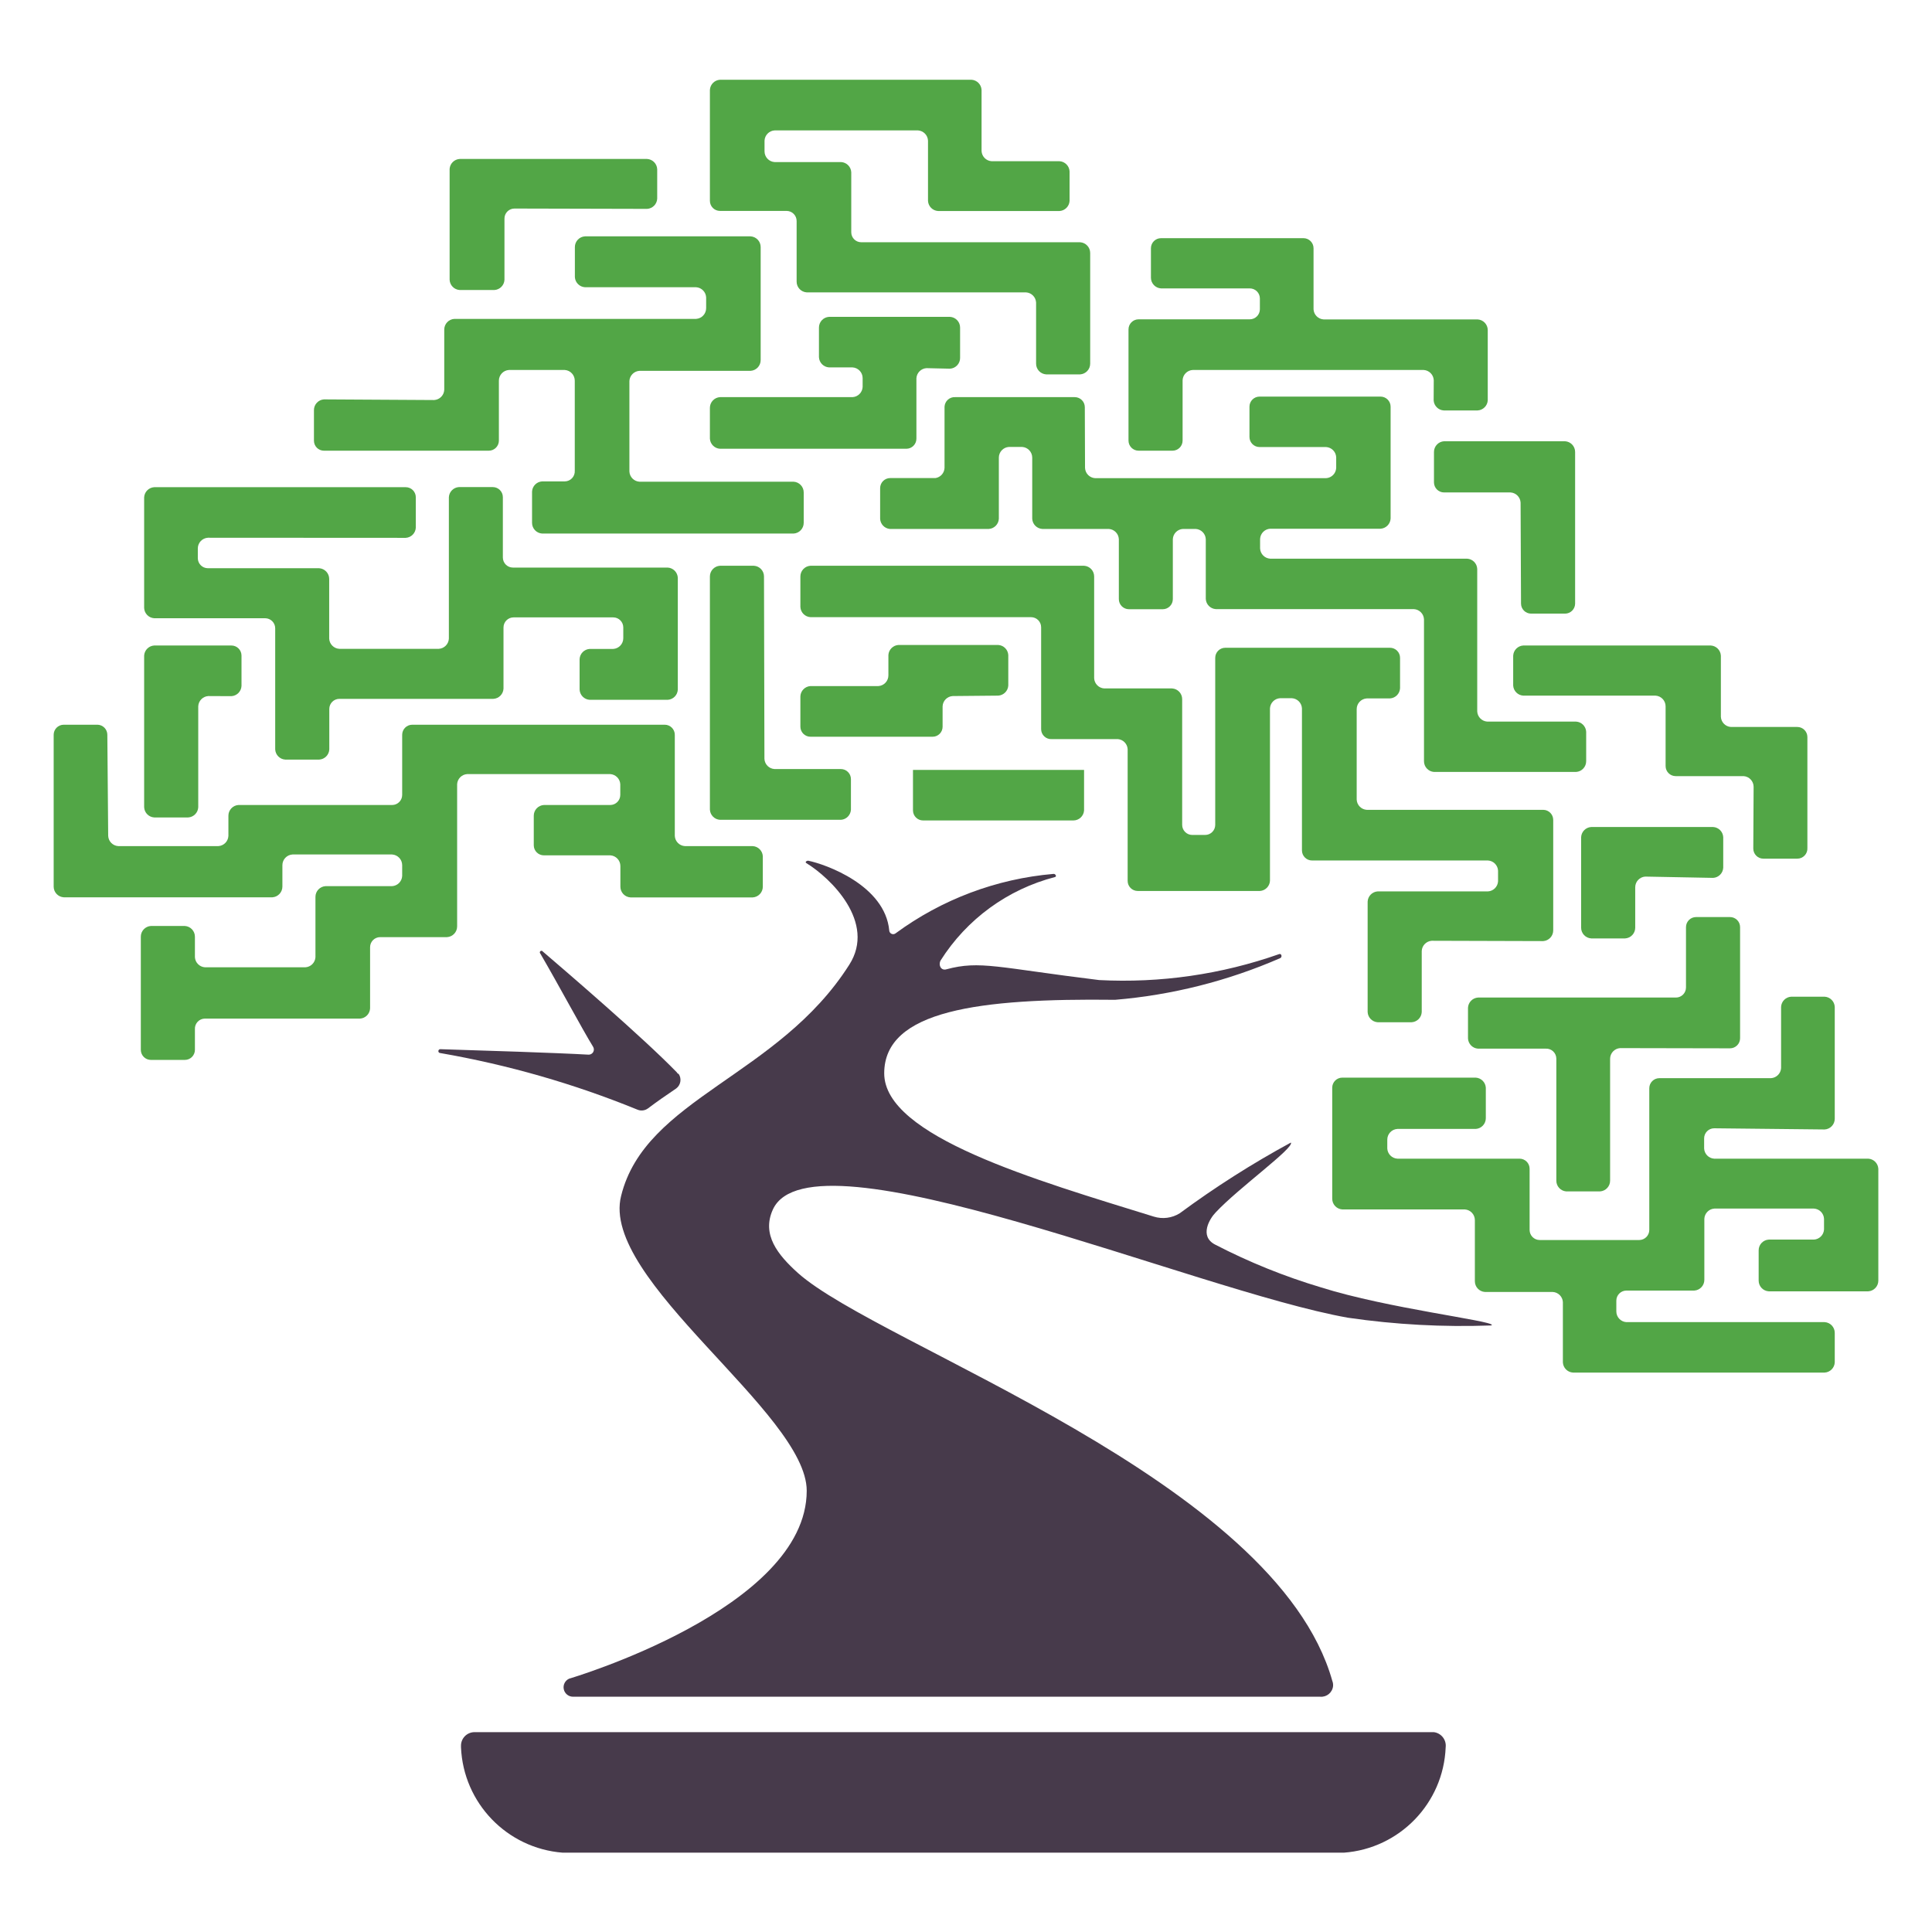
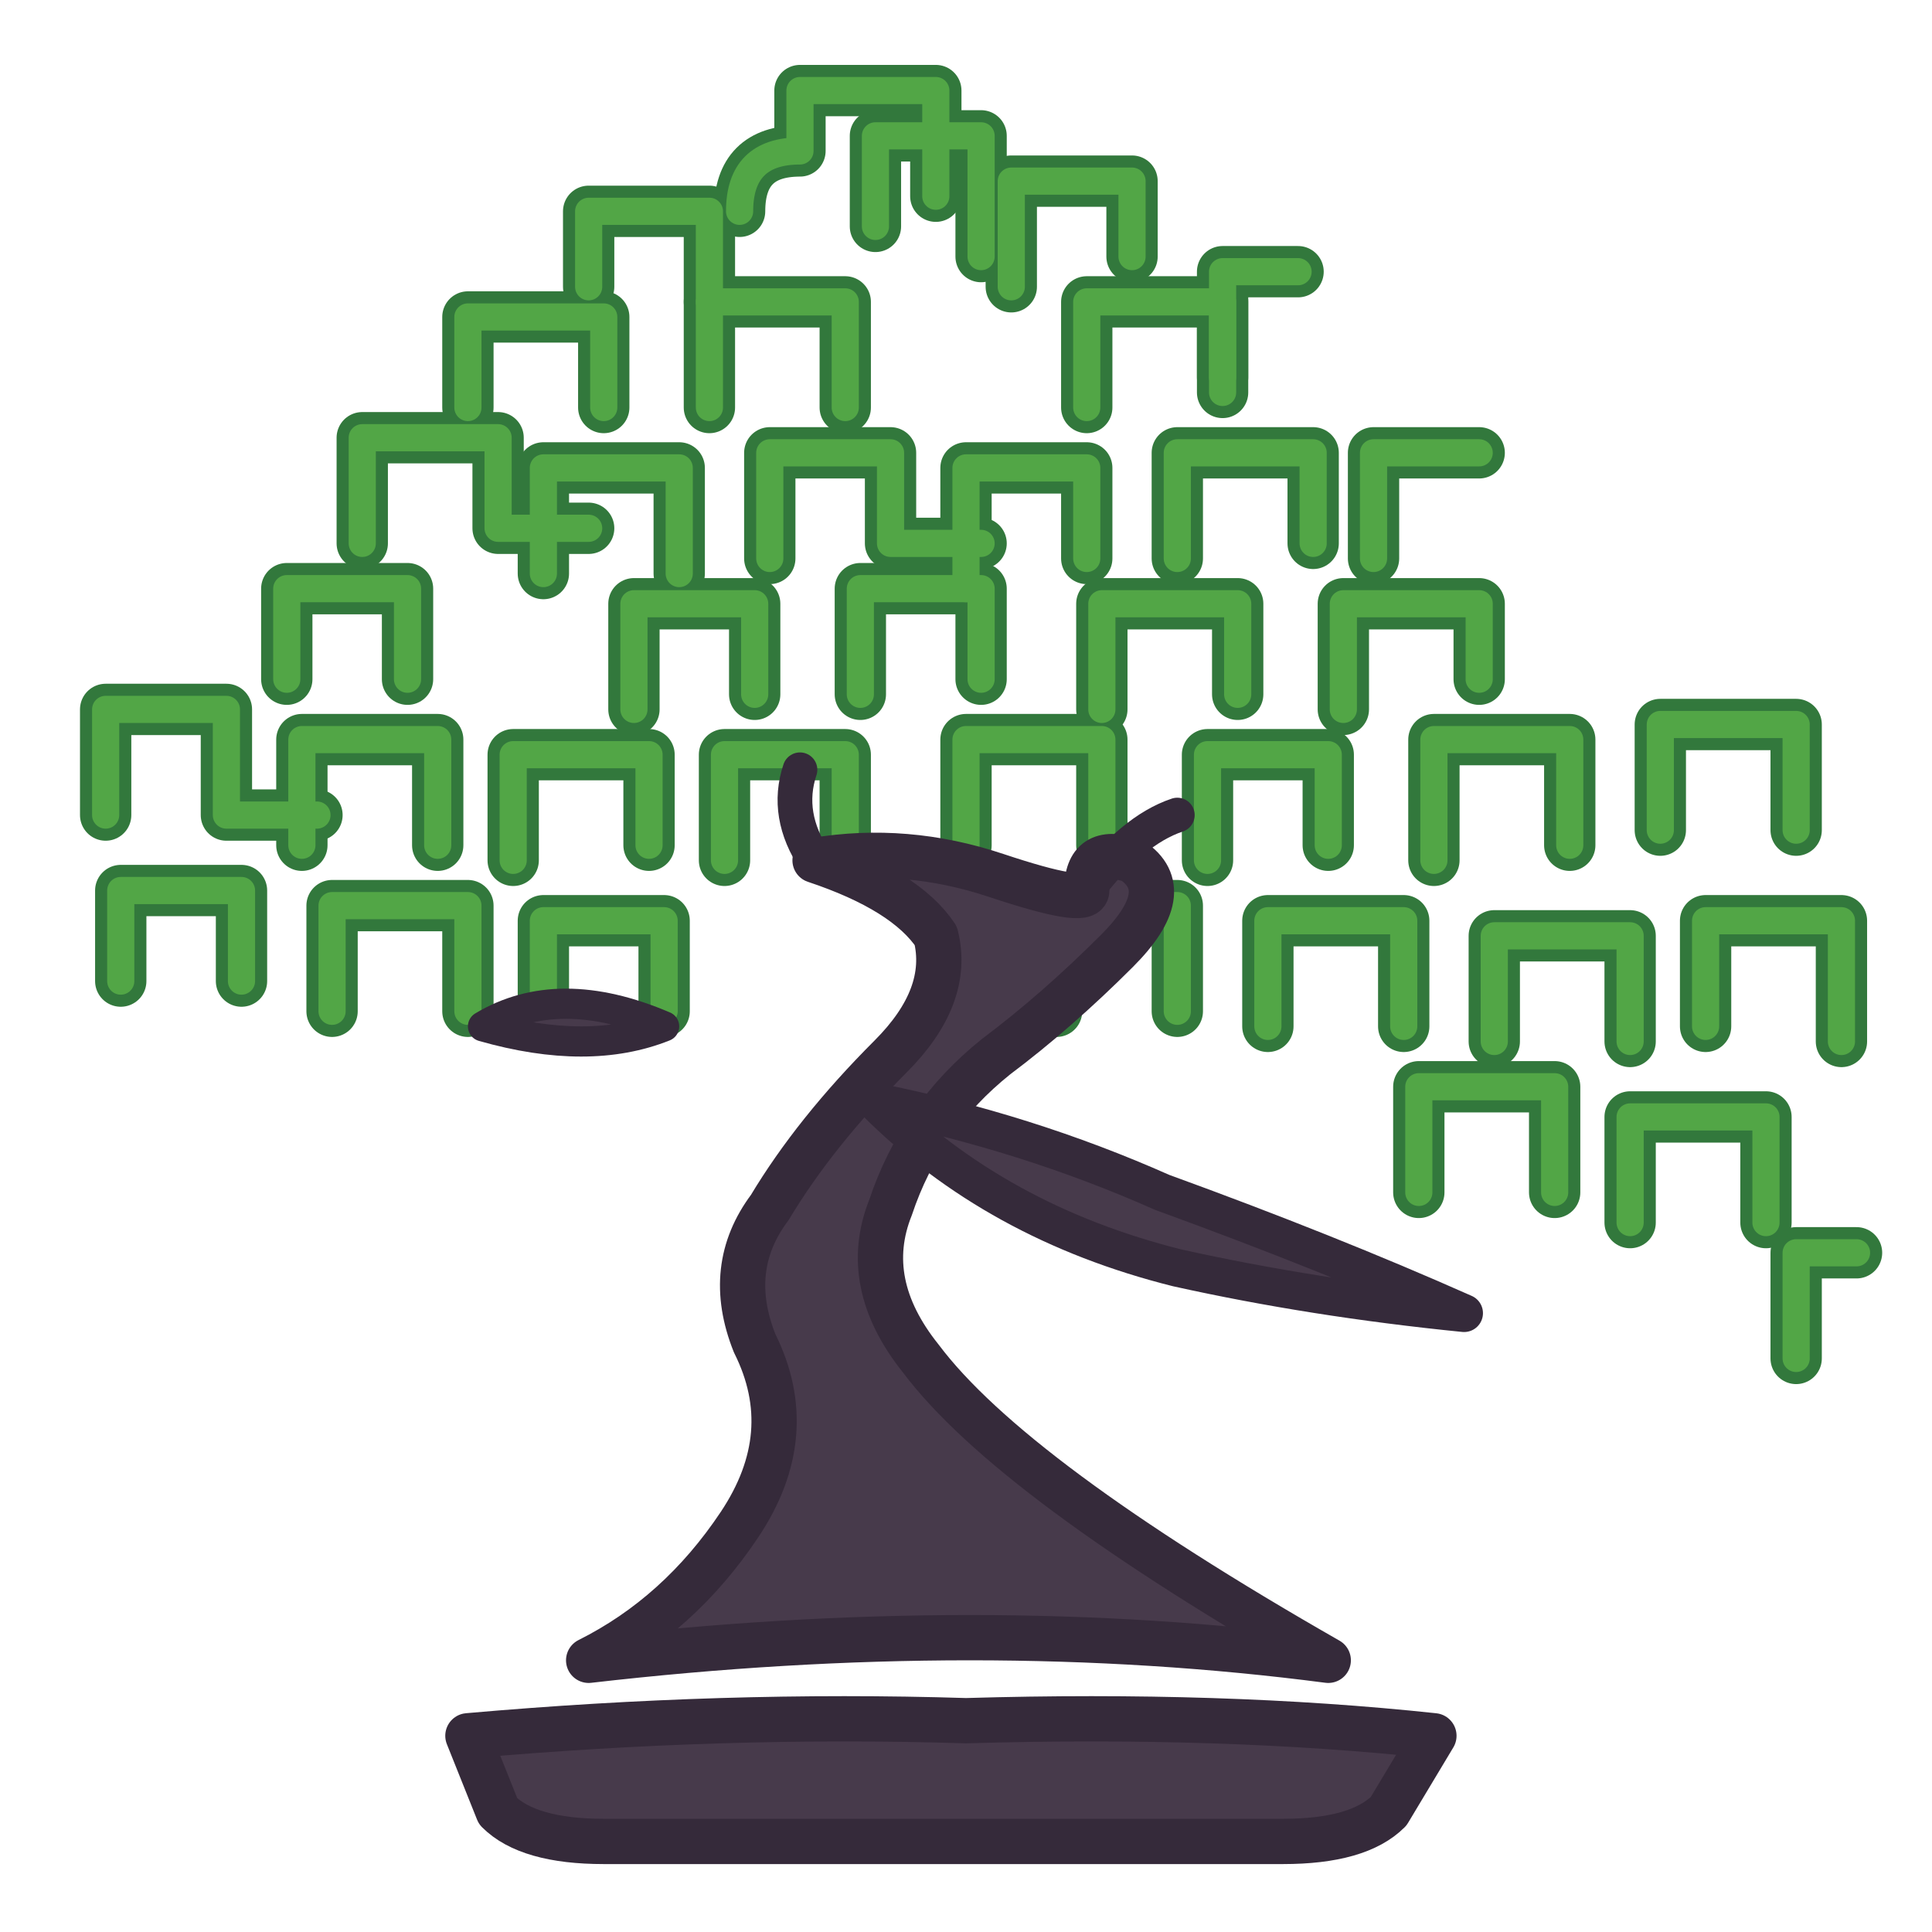
- <svg xmlns="http://www.w3.org/2000/svg" width="128" height="128" viewBox="0 0 128 128">
-   <g transform="scale(7.111111)" stroke-linecap="round" stroke-linejoin="round">
-     <path d="M4.045,3.727a.1.1,0,0,0,.094-.095V3.071a.1.1,0,0,1,.094-.1H6.485a.1.1,0,0,0,.094-.1v-.1a.1.1,0,0,0-.094-.095H5.45a.1.1,0,0,1-.094-.094v-.28a.1.1,0,0,1,.094-.1H6.993a.1.1,0,0,1,.094.1V3.355a.1.1,0,0,1-.094.1H5.958a.1.1,0,0,0-.094.095v.843a.1.1,0,0,0,.094.095H7.394a.1.1,0,0,1,.094.1v.283a.1.1,0,0,1-.094.1H5.051a.1.1,0,0,1-.094-.1V4.58a.1.1,0,0,1,.094-.095h.211a.094.094,0,0,0,.093-.1V3.547a.1.1,0,0,0-.093-.1h-.52a.1.1,0,0,0-.094.1v.559a.094.094,0,0,1-.094.093H3.018a.093.093,0,0,1-.093-.093V3.821a.1.1,0,0,1,.093-.1Zm6.064.633a.1.1,0,0,0,.094.095h2.152a.1.1,0,0,0,.094-.095v-.1a.1.1,0,0,0-.094-.095h-.62a.094.094,0,0,1-.094-.094V3.789a.094.094,0,0,1,.094-.094h1.127a.094.094,0,0,1,.094.094V4.831a.1.1,0,0,1-.094.095H11.834a.1.1,0,0,0-.094.095V5.11a.1.1,0,0,0,.094.095h1.835a.1.1,0,0,1,.094.095V6.628a.1.1,0,0,0,.094.095h.827a.1.1,0,0,1,.094.094v.275a.1.1,0,0,1-.094.1H13.36a.1.1,0,0,1-.093-.1V5.77a.1.1,0,0,0-.094-.095H11.328a.1.1,0,0,1-.094-.095V5.023a.1.1,0,0,0-.094-.095h-.119a.1.1,0,0,0-.094.095v.558a.094.094,0,0,1-.093.095h-.317a.094.094,0,0,1-.093-.095V5.023a.1.1,0,0,0-.094-.095H9.711a.1.1,0,0,1-.094-.095V4.264a.1.1,0,0,0-.094-.1H9.4a.1.1,0,0,0-.094.1v.569a.1.1,0,0,1-.093.095H8.289A.1.1,0,0,1,8.2,4.833V4.548a.094.094,0,0,1,.094-.094h.422A.1.1,0,0,0,8.8,4.359v-.57A.094.094,0,0,1,8.9,3.7h1.113a.094.094,0,0,1,.094.094ZM8.876,6.485a.1.1,0,0,0-.094.095v.191a.093.093,0,0,1-.093.093H7.551a.094.094,0,0,1-.094-.093V6.487a.1.1,0,0,1,.094-.095h.633a.1.1,0,0,0,.093-.1v-.19a.1.1,0,0,1,.094-.093H9.3a.1.1,0,0,1,.094.093v.284a.1.1,0,0,1-.094.095Z" fill="#52a646" />
-     <path d="M4.793,1.943a.093.093,0,0,0-.093.094v.57a.1.1,0,0,1-.094.095H4.283a.1.1,0,0,1-.094-.095V1.573a.1.1,0,0,1,.094-.092H6.029a.1.1,0,0,1,.094.095v.275a.1.1,0,0,1-.094.095Zm4.352-.536a.1.1,0,0,0,.094.095h.632a.1.1,0,0,1,.094.095v.275a.1.1,0,0,1-.094.094H8.74a.1.1,0,0,1-.094-.094V1.31a.1.1,0,0,0-.093-.095H7.217a.1.1,0,0,0-.094.095v.1a.1.1,0,0,0,.094.1h.62a.1.1,0,0,1,.094.095v.559a.093.093,0,0,0,.093.093h2.039a.1.1,0,0,1,.094.1V3.388a.1.1,0,0,1-.094.1H9.747a.1.1,0,0,1-.094-.1V2.819a.1.1,0,0,0-.094-.095H7.516a.1.1,0,0,1-.094-.1V2.06a.094.094,0,0,0-.093-.095H6.708a.094.094,0,0,1-.094-.094V.838A.1.1,0,0,1,6.708.743H9.051a.1.1,0,0,1,.094.095Zm4.213,2.135a.1.1,0,0,0-.094-.095H11.112a.1.1,0,0,0-.094.095v.563a.094.094,0,0,1-.094.094h-.316a.094.094,0,0,1-.094-.094V3.069a.094.094,0,0,1,.094-.094h1.036a.094.094,0,0,0,.094-.094v-.1a.094.094,0,0,0-.094-.094h-.827a.1.1,0,0,1-.094-.1V2.313a.094.094,0,0,1,.094-.094h1.327a.094.094,0,0,1,.094.094v.569a.1.1,0,0,0,.094.094h1.435a.1.1,0,0,1,.094.1v.654a.1.1,0,0,1-.094.094h-.316a.1.1,0,0,1-.094-.094Zm.809,1.141a.1.1,0,0,0-.094-.095h-.619a.094.094,0,0,1-.094-.094V4.211a.1.1,0,0,1,.094-.1h1.127a.1.1,0,0,1,.094.1V5.624a.094.094,0,0,1-.094.093h-.316a.094.094,0,0,1-.094-.093Zm2.171,2.648a.1.1,0,0,0-.093-.1h-.633a.094.094,0,0,1-.094-.094V6.581a.1.1,0,0,0-.094-.1H14.192a.1.1,0,0,1-.094-.094V6.109a.1.1,0,0,1,.094-.095h1.747a.1.1,0,0,1,.094.095v.569a.1.1,0,0,0,.093.095h.619a.094.094,0,0,1,.094.093V7.9A.094.094,0,0,1,16.745,8h-.316a.094.094,0,0,1-.094-.094Z" fill="#52a646" />
-     <path d="M15.328,8.167a.1.1,0,0,0-.093.1v.376a.1.1,0,0,1-.094.1h-.316a.1.1,0,0,1-.094-.1V7.8a.1.1,0,0,1,.094-.095h1.136a.1.1,0,0,1,.094.095v.284a.1.1,0,0,1-.094.095ZM8.632,3.43a.1.1,0,0,0-.094.095v.562a.094.094,0,0,1-.094.094H6.708a.1.1,0,0,1-.094-.094V3.8a.1.1,0,0,1,.094-.1H7.943a.1.1,0,0,0,.094-.095V3.523a.1.1,0,0,0-.094-.1H7.724a.1.1,0,0,1-.094-.095V3.052a.1.1,0,0,1,.094-.1H8.851a.1.1,0,0,1,.094.1v.283a.1.1,0,0,1-.094.1Zm4.707,5.335a.1.1,0,0,0-.093.095v.569a.1.1,0,0,1-.094.095h-.317a.1.1,0,0,1-.093-.095V8.4a.1.1,0,0,1,.093-.095h1.028a.1.1,0,0,0,.094-.094v-.1a.1.1,0,0,0-.094-.094H12.224a.094.094,0,0,1-.094-.094V6.6a.1.1,0,0,0-.094-.095h-.11a.1.1,0,0,0-.094.095V8.207a.1.1,0,0,1-.094.094H10.6a.094.094,0,0,1-.094-.094V6.979a.1.1,0,0,0-.091-.093H9.8A.093.093,0,0,1,9.7,6.793V5.844a.094.094,0,0,0-.094-.094H7.551a.1.1,0,0,1-.094-.095V5.371a.1.1,0,0,1,.094-.1H10.1a.1.1,0,0,1,.094.1v.948a.1.1,0,0,0,.094.095h.632a.1.1,0,0,1,.094.1V7.685a.094.094,0,0,0,.094.094h.12a.094.094,0,0,0,.094-.094V6.129a.094.094,0,0,1,.093-.094H12.95a.094.094,0,0,1,.094.094v.283a.1.1,0,0,1-.094.095h-.216a.1.1,0,0,0-.094.1v.843a.1.1,0,0,0,.094.095h1.644a.094.094,0,0,1,.093.094V8.668a.1.1,0,0,1-.093.1Zm1.755,1a.1.1,0,0,0-.093.1V11a.1.1,0,0,1-.094.1h-.316A.1.1,0,0,1,14.5,11V9.864A.094.094,0,0,0,14.4,9.77H13.77a.1.1,0,0,1-.093-.095V9.389a.1.1,0,0,1,.093-.095h1.844a.094.094,0,0,0,.094-.094V8.638a.094.094,0,0,1,.094-.094h.316a.094.094,0,0,1,.094.094V9.673a.094.094,0,0,1-.094.094Z" fill="#52a646" />
-     <path d="M15.97,10.512a.094.094,0,0,0-.093.094V10.7a.1.1,0,0,0,.093.095h1.436a.1.1,0,0,1,.094.094v1.042a.1.1,0,0,1-.094.1h-.927a.1.1,0,0,1-.094-.1v-.282a.1.1,0,0,1,.094-.1H16.9a.1.1,0,0,0,.094-.094v-.1a.1.1,0,0,0-.094-.095h-.927a.1.1,0,0,0-.094.095v.569a.1.1,0,0,1-.094.1h-.633a.094.094,0,0,0-.093.094v.1a.1.1,0,0,0,.093.1H17a.1.1,0,0,1,.094.1v.275a.1.1,0,0,1-.094.095H14.655a.1.1,0,0,1-.094-.095v-.562a.1.1,0,0,0-.094-.094h-.632a.1.1,0,0,1-.094-.1v-.569a.1.1,0,0,0-.094-.1H12.506a.1.1,0,0,1-.094-.1V10.134a.094.094,0,0,1,.094-.094h1.243a.1.1,0,0,1,.094.094v.284a.1.1,0,0,1-.094.1h-.73a.1.1,0,0,0-.094.1V10.7a.1.1,0,0,0,.094.095h1.138a.094.094,0,0,1,.094.094v.57a.094.094,0,0,0,.094.094h.928a.094.094,0,0,0,.093-.094v-1.32a.094.094,0,0,1,.094-.094H16.5a.1.1,0,0,0,.094-.094v-.57a.1.1,0,0,1,.094-.095H17a.1.1,0,0,1,.094.095v1.042a.1.1,0,0,1-.094.1Z" fill="#52a646" />
-     <path d="M1.937,5.01a.1.1,0,0,0-.094.1V5.2a.094.094,0,0,0,.094.094H2.973a.1.1,0,0,1,.094.1V5.95a.1.1,0,0,0,.094.095h.927a.1.1,0,0,0,.094-.095V4.633a.1.1,0,0,1,.093-.095h.316a.094.094,0,0,1,.094.094v.562a.094.094,0,0,0,.094.094H6.221a.1.1,0,0,1,.094.095V6.425a.1.1,0,0,1-.094.095H5.493A.1.1,0,0,1,5.4,6.425V6.141a.1.1,0,0,1,.093-.095h.22a.1.1,0,0,0,.094-.1v-.1a.094.094,0,0,0-.094-.094H4.785a.094.094,0,0,0-.094.094v.57a.1.1,0,0,1-.094.095H3.162a.094.094,0,0,0-.094.094v.377a.1.1,0,0,1-.094.095H2.658a.1.1,0,0,1-.094-.095V5.854A.094.094,0,0,0,2.47,5.76H1.437a.1.1,0,0,1-.094-.095V4.633a.1.1,0,0,1,.094-.094H3.78a.094.094,0,0,1,.094.094v.283a.1.1,0,0,1-.094.095ZM7.122,7.07a.1.1,0,0,0,.094.095h.619a.094.094,0,0,1,.093.095v.283a.1.1,0,0,1-.093.095H6.708a.1.1,0,0,1-.094-.095V5.371a.1.1,0,0,1,.094-.1h.316a.1.1,0,0,1,.094.1Z" fill="#52a646" />
-     <path d="M1.941,6.485a.1.1,0,0,0-.094.095v.941a.1.1,0,0,1-.094.095H1.437a.1.1,0,0,1-.094-.095V6.107a.1.1,0,0,1,.094-.093h.719a.094.094,0,0,1,.094.093v.284a.1.1,0,0,1-.094.095Z" fill="#52a646" />
-     <path d="M1.008,7.788a.1.1,0,0,0,.094.095h.932a.1.1,0,0,0,.094-.095V7.6a.1.1,0,0,1,.093-.1H3.653a.094.094,0,0,0,.094-.094V6.846a.094.094,0,0,1,.094-.094H6.193a.094.094,0,0,1,.094.094v.942a.1.1,0,0,0,.094.095h.632a.1.1,0,0,1,.094.094v.284a.1.1,0,0,1-.094.1H5.874a.1.1,0,0,1-.094-.1V8.069a.1.1,0,0,0-.094-.1H5.067a.094.094,0,0,1-.094-.093V7.6a.1.1,0,0,1,.094-.1h.618a.094.094,0,0,0,.094-.094v-.1a.1.1,0,0,0-.094-.094H4.353a.1.1,0,0,0-.094.094V8.631a.1.1,0,0,1-.094.1H3.542a.094.094,0,0,0-.094.094v.57a.1.1,0,0,1-.093.095H1.909a.094.094,0,0,0-.093.1v.191a.094.094,0,0,1-.094.094H1.406a.094.094,0,0,1-.094-.094V8.727a.1.1,0,0,1,.094-.1h.316a.1.1,0,0,1,.094.1v.191a.1.1,0,0,0,.093.094h.936a.1.1,0,0,0,.094-.094V8.356a.1.1,0,0,1,.094-.1h.62a.1.1,0,0,0,.094-.095v-.1a.1.1,0,0,0-.094-.1H2.725a.1.1,0,0,0-.094.1V8.26a.1.1,0,0,1-.093.1H.594A.1.1,0,0,1,.5,8.26V6.846a.094.094,0,0,1,.094-.094H.91A.094.094,0,0,1,1,6.846Z" fill="#52a646" />
-     <path d="M10.1,7.173v.378A.1.1,0,0,1,10,7.644h-1.4a.094.094,0,0,1-.094-.093V7.173" fill="#52a646" />
-     <path d="M13.9,12.345c0-.041-.975-.156-1.59-.35a5.678,5.678,0,0,1-.99-.4c-.149-.078-.05-.242.007-.3.211-.226.732-.6.7-.65a8.842,8.842,0,0,0-1.036.659.292.292,0,0,1-.241.031c-1.1-.341-2.512-.747-2.512-1.335s.887-.7,2.151-.685a4.866,4.866,0,0,0,1.538-.388c.021-.009.014-.045-.009-.038a4.365,4.365,0,0,1-1.678.242c-.94-.115-1.11-.185-1.423-.1-.048.014-.077-.036-.054-.082a1.794,1.794,0,0,1,1.067-.778c.019-.007,0-.032-.015-.029a2.9,2.9,0,0,0-1.47.553.037.037,0,0,1-.052-.005.032.032,0,0,1-.008-.02c-.039-.422-.593-.618-.755-.651-.016,0-.032.013-.018.022.226.138.654.552.4.948-.661,1.041-1.9,1.242-2.125,2.152-.2.783,1.729,2.023,1.729,2.748,0,1.1-2.214,1.751-2.214,1.751a.088.088,0,0,0,.037.168H12.3a.111.111,0,0,0,.12-.1.108.108,0,0,0-.007-.047c-.527-1.875-4.217-3.122-4.978-3.8-.19-.171-.341-.359-.234-.593.361-.783,3.928.756,5.358,1.009a7.352,7.352,0,0,0,1.332.072" fill="#473a4b" />
-     <path d="M6.307,9.992c-.316-.326-1.027-.936-1.25-1.127a.015.015,0,1,0-.023.019c.175.3.388.7.492.869a.048.048,0,0,1-.043.073c-.3-.017-.986-.039-1.381-.051a.018.018,0,1,0,0,.036,8.88,8.88,0,0,1,1.836.527.1.1,0,0,0,.1-.012c.082-.062.17-.123.262-.185a.1.1,0,0,0,.024-.134L6.312,10" fill="#473a4b" />
-     <path d="M12.52,17.261a1.025,1.025,0,0,0,.949-.982a.127.127,0,0,0-.111-.141H4.42a.126.126,0,0,0-.125.128v.013a1.028,1.028,0,0,0,.948.982Z" fill="#473a4b" />
+ <svg xmlns="http://www.w3.org/2000/svg" width="128" height="128" viewBox="0 0 128 128" fill="none">
+   <g stroke="#32783C" stroke-width="3.4" stroke-linecap="round" stroke-linejoin="round">
+     <path d="M49 14 Q49 10 53 10 L53 6 L62 6 L62 13" />
+     <path d="M58 15 L58 9 L65 9 L65 17" />
+     <path d="M39 19 L39 14 L47 14 L47 20" />
+     <path d="M67 19 L67 12 L75 12 L75 17" />
+     <path d="M31 27 L31 21 L40 21 L40 27" />
+     <path d="M47 27 L47 20 L56 20 L56 27" />
+     <path d="M72 27 L72 20 L81 20 L81 26" />
+     <path d="M81 25 L81 18 L86 18" />
+     <path d="M24 36 L24 29 L33 29 L33 35 L39 35" />
+     <path d="M36 38 L36 31 L45 31 L45 38" />
+     <path d="M51 37 L51 30 L59 30 L59 36 L65 36" />
+     <path d="M64 39 L64 31 L72 31 L72 37" />
+     <path d="M78 37 L78 30 L87 30 L87 36" />
+     <path d="M91 37 L91 30 L98 30" />
+     <path d="M19 45 L19 39 L27 39 L27 45" />
+     <path d="M42 47 L42 40 L50 40 L50 46" />
+     <path d="M57 46 L57 39 L65 39 L65 45" />
+     <path d="M73 47 L73 40 L82 40 L82 46" />
+     <path d="M89 47 L89 40 L98 40 L98 45" />
+     <path d="M7 54 L7 47 L15 47 L15 54 L21 54" />
+     <path d="M20 56 L20 49 L29 49 L29 56" />
+     <path d="M34 57 L34 50 L43 50 L43 56" />
+     <path d="M48 57 L48 50 L56 50 L56 57" />
+     <path d="M64 56 L64 49 L73 49 L73 56" />
+     <path d="M80 57 L80 50 L88 50 L88 56" />
+     <path d="M95 57 L95 49 L104 49 L104 56" />
+     <path d="M110 55 L110 48 L119 48 L119 55" />
+     <path d="M8 65 L8 59 L16 59 L16 65" />
+     <path d="M22 67 L22 60 L31 60 L31 67" />
+     <path d="M36 68 L36 61 L44 61 L44 67" />
+     <path d="M70 67 L70 60 L78 60 L78 67" />
+     <path d="M84 68 L84 61 L93 61 L93 68" />
+     <path d="M99 69 L99 62 L108 62 L108 69" />
+     <path d="M113 68 L113 61 L122 61 L122 69" />
+     <path d="M94 79 L94 72 L103 72 L103 79" />
+     <path d="M108 81 L108 74 L117 74 L117 81" />
+     <path d="M119 90 L119 83 L123 83" />
  </g>
+   <g stroke="#52A646" stroke-width="1.8" stroke-linecap="round" stroke-linejoin="round">
+     <path d="M49 14 Q49 10 53 10 L53 6 L62 6 L62 13" />
+     <path d="M58 15 L58 9 L65 9 L65 17" />
+     <path d="M39 19 L39 14 L47 14 L47 20" />
+     <path d="M67 19 L67 12 L75 12 L75 17" />
+     <path d="M31 27 L31 21 L40 21 L40 27" />
+     <path d="M47 27 L47 20 L56 20 L56 27" />
+     <path d="M72 27 L72 20 L81 20 L81 26" />
+     <path d="M81 25 L81 18 L86 18" />
+     <path d="M24 36 L24 29 L33 29 L33 35 L39 35" />
+     <path d="M36 38 L36 31 L45 31 L45 38" />
+     <path d="M51 37 L51 30 L59 30 L59 36 L65 36" />
+     <path d="M64 39 L64 31 L72 31 L72 37" />
+     <path d="M78 37 L78 30 L87 30 L87 36" />
+     <path d="M91 37 L91 30 L98 30" />
+     <path d="M19 45 L19 39 L27 39 L27 45" />
+     <path d="M42 47 L42 40 L50 40 L50 46" />
+     <path d="M57 46 L57 39 L65 39 L65 45" />
+     <path d="M73 47 L73 40 L82 40 L82 46" />
+     <path d="M89 47 L89 40 L98 40 L98 45" />
+     <path d="M7 54 L7 47 L15 47 L15 54 L21 54" />
+     <path d="M20 56 L20 49 L29 49 L29 56" />
+     <path d="M34 57 L34 50 L43 50 L43 56" />
+     <path d="M48 57 L48 50 L56 50 L56 57" />
+     <path d="M64 56 L64 49 L73 49 L73 56" />
+     <path d="M80 57 L80 50 L88 50 L88 56" />
+     <path d="M95 57 L95 49 L104 49 L104 56" />
+     <path d="M110 55 L110 48 L119 48 L119 55" />
+     <path d="M8 65 L8 59 L16 59 L16 65" />
+     <path d="M22 67 L22 60 L31 60 L31 67" />
+     <path d="M36 68 L36 61 L44 61 L44 67" />
+     <path d="M70 67 L70 60 L78 60 L78 67" />
+     <path d="M84 68 L84 61 L93 61 L93 68" />
+     <path d="M99 69 L99 62 L108 62 L108 69" />
+     <path d="M113 68 L113 61 L122 61 L122 69" />
+     <path d="M94 79 L94 72 L103 72 L103 79" />
+     <path d="M108 81 L108 74 L117 74 L117 81" />
+     <path d="M119 90 L119 83 L123 83" />
+   </g>
+   <path d="M39 110 Q45 107 49 101 Q53 95 50 89 Q48 84 51 80 Q54 75 59 70 Q63 66 62 62 Q60 59 54 57 Q60 56 66 58 Q72 60 72 59 Q72 56 75 57 Q78 59 74 63 Q70 67 66 70 Q61 74 59 80 Q57 85 61 90 Q67 98 88 110 Q65 107 39 110Z" fill="#473A4B" stroke="#352A3A" stroke-width="3" stroke-linecap="round" stroke-linejoin="round" />
+   <path d="M58 73 Q68 75 77 79 Q88 83 97 87 Q87 86 78 84 Q66 81 58 73Z" fill="#473A4B" stroke="#352A3A" stroke-width="2.5" stroke-linecap="round" stroke-linejoin="round" />
+   <path d="M32 68 Q37 65 44 68 Q39 70 32 68Z" fill="#473A4B" stroke="#352A3A" stroke-width="2" stroke-linecap="round" stroke-linejoin="round" />
+   <path d="M54 57 Q52 54 53 51" stroke="#352A3A" stroke-width="2.3" stroke-linecap="round" />
+   <path d="M72 59 Q75 55 78 54" stroke="#352A3A" stroke-width="2.3" stroke-linecap="round" />
+   <path d="M31 115 Q48 113.5 64 114 Q81 113.5 95 115 L92 120 Q90 122 85 122 L40 122 Q35 122 33 120Z" fill="#473A4B" stroke="#352A3A" stroke-width="3" stroke-linecap="round" stroke-linejoin="round" />
</svg>
